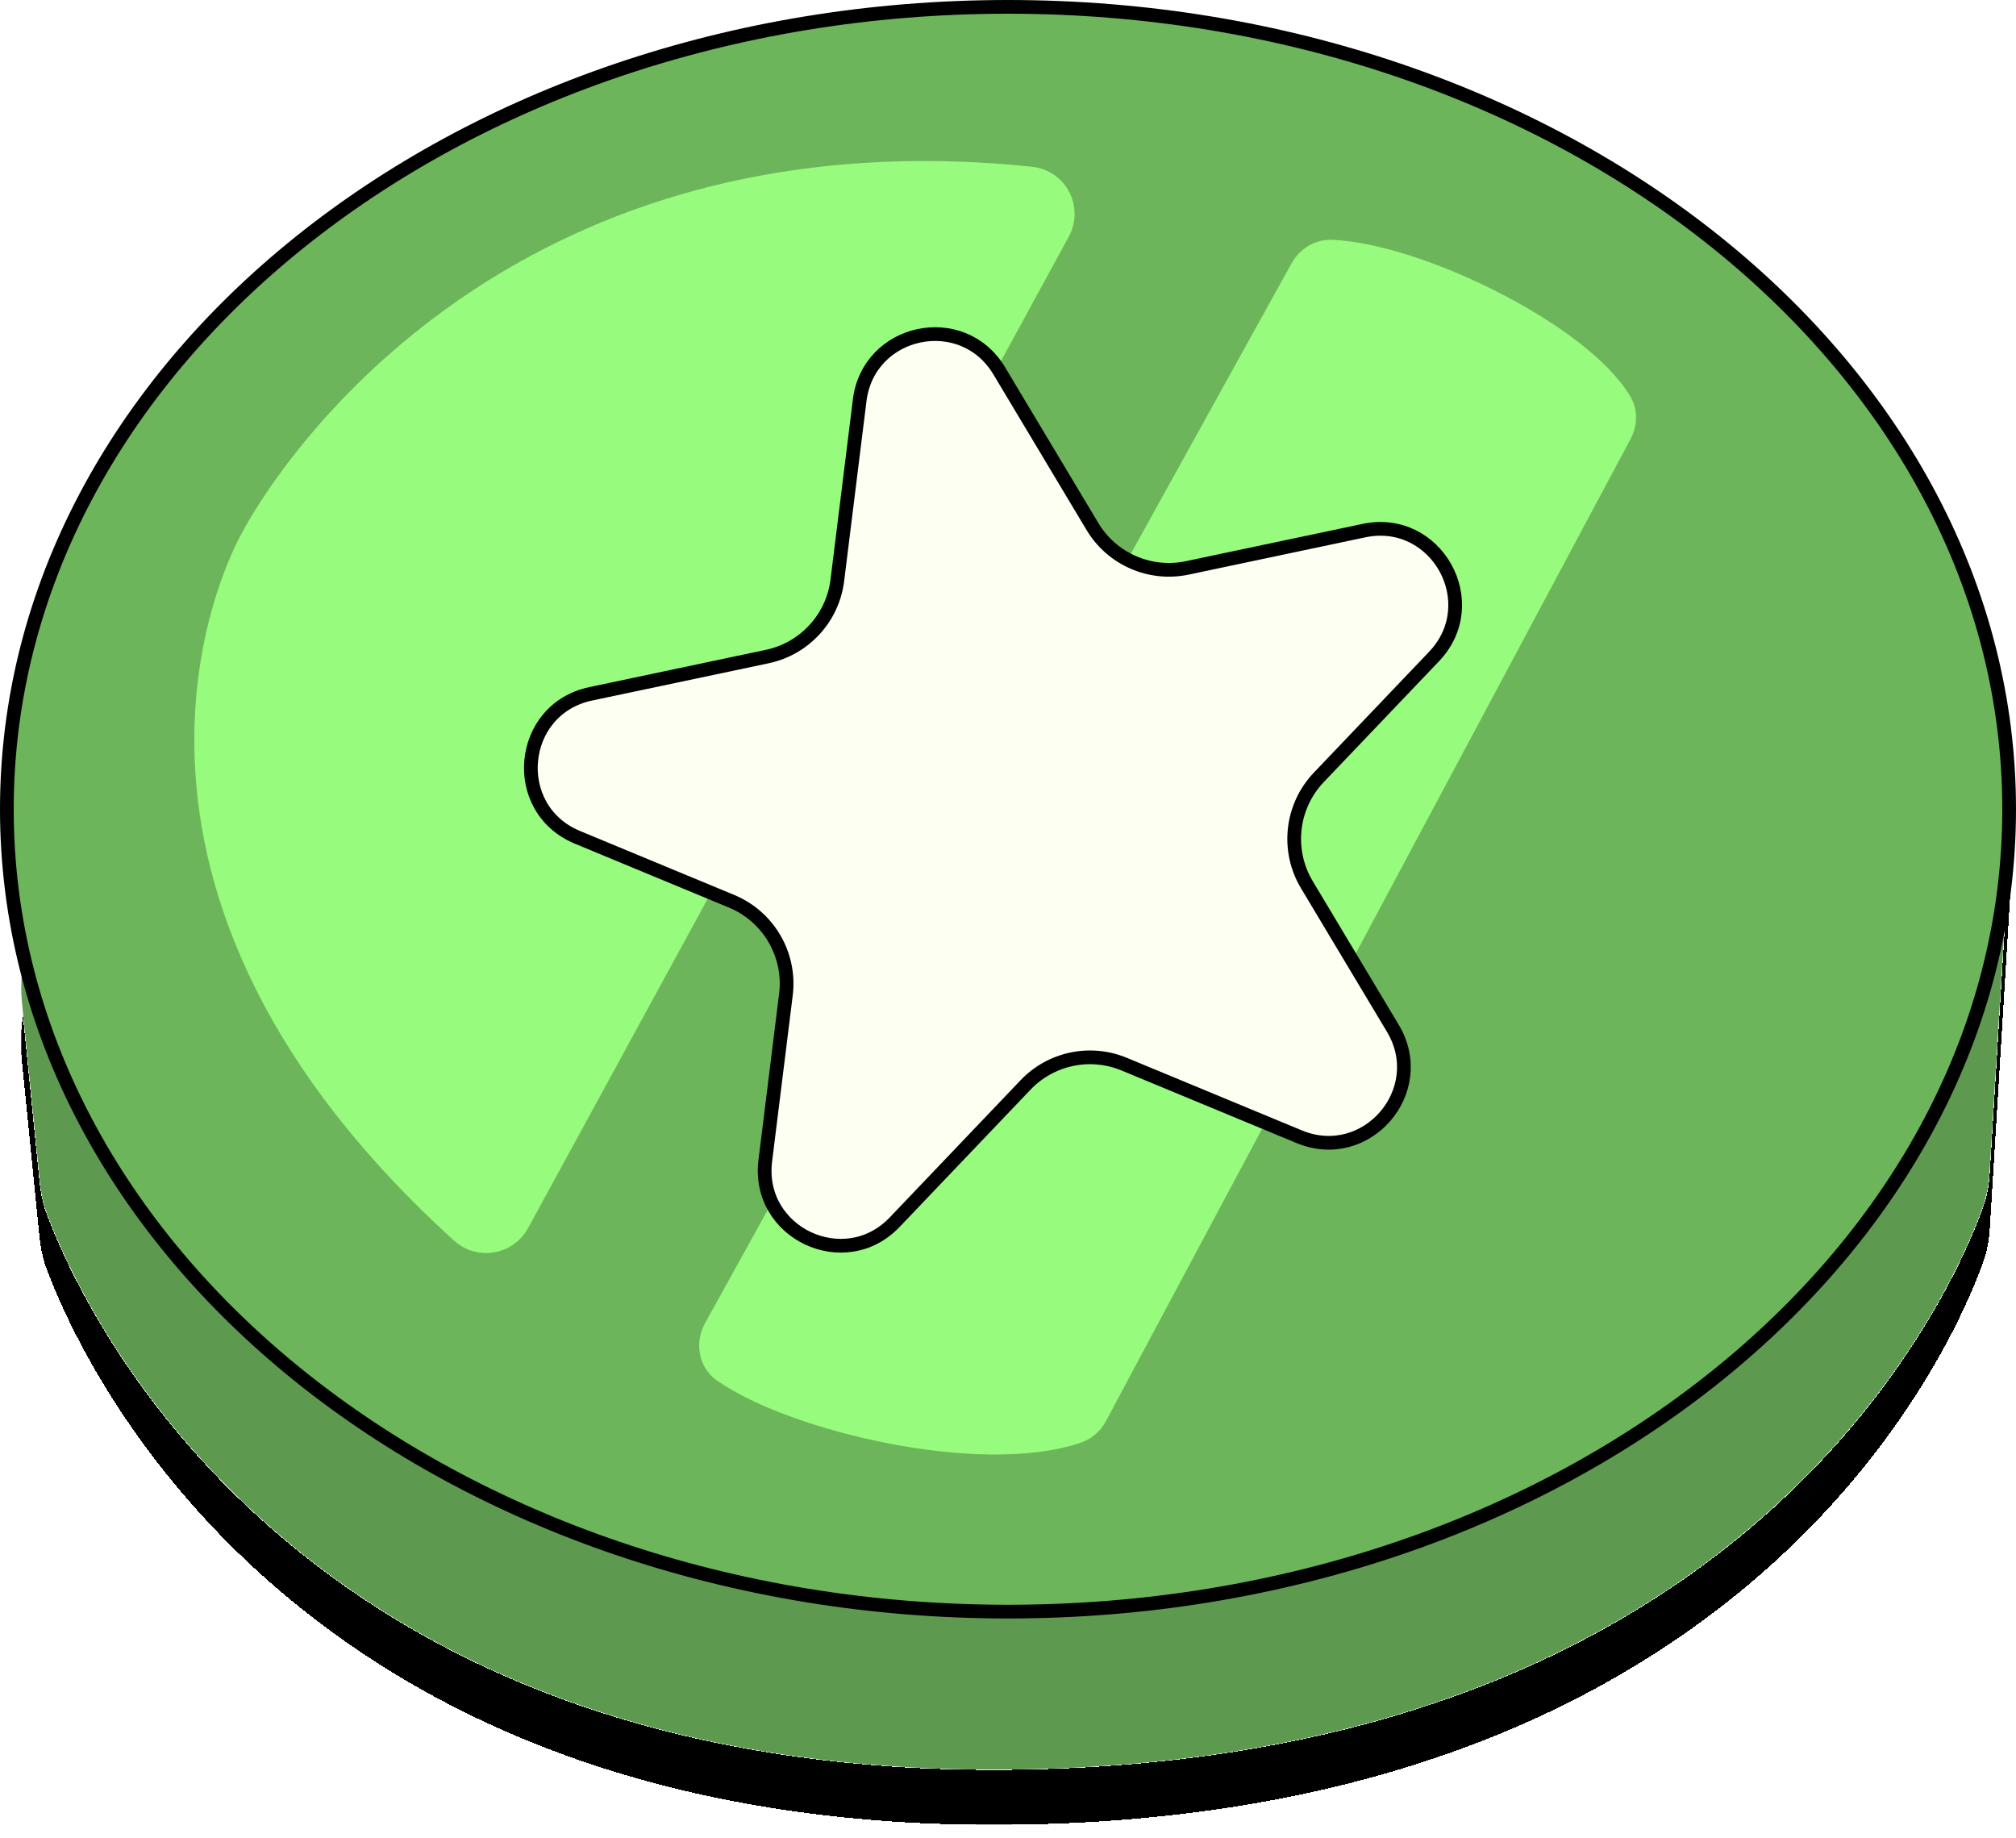
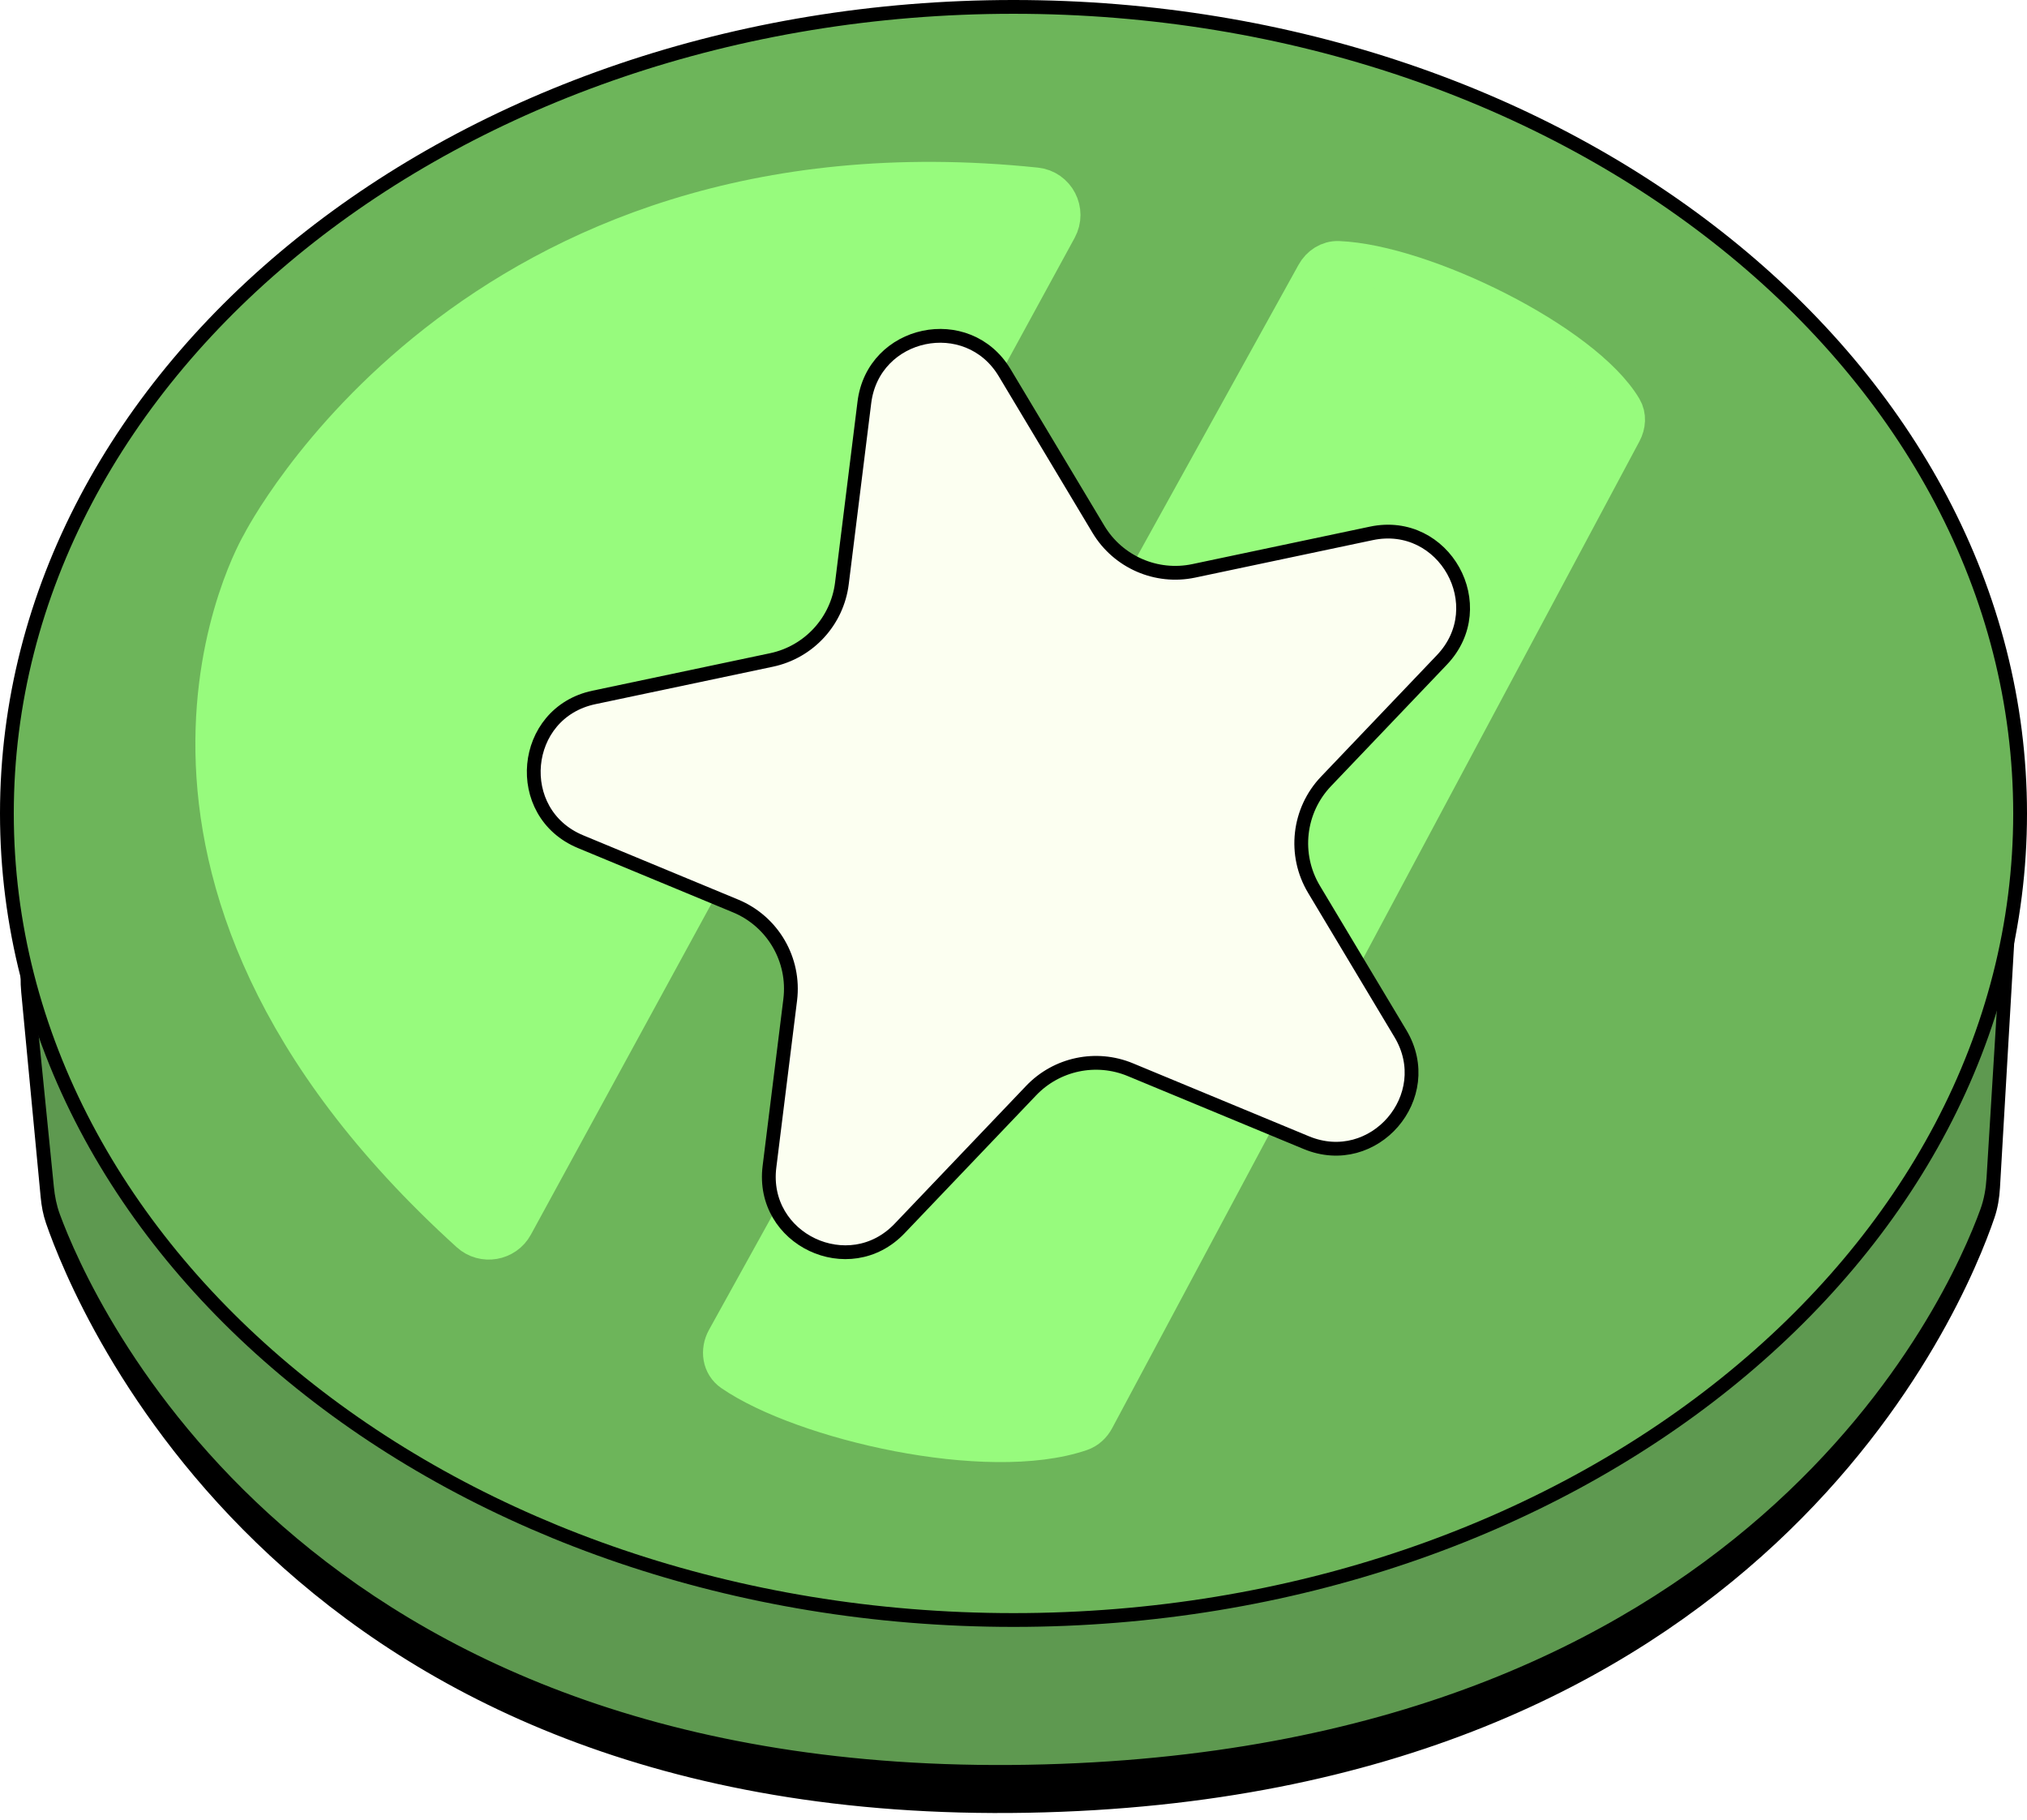
- <svg xmlns="http://www.w3.org/2000/svg" width="147" height="134" viewBox="0 0 147 134" fill="none">
-   <g filter="url(#filter0_d_98_197)">
-     <path d="M4.404 86.037L3.099 72.995C2.511 67.108 7.134 62 13.05 62H145L143.567 85.404C143.523 86.132 143.401 86.849 143.152 87.535C140.87 93.816 126.484 126.596 74.5 127.5C22.035 128.412 7.034 93.941 4.809 87.898C4.587 87.294 4.468 86.678 4.404 86.037Z" fill="#5E9950" />
-     <path d="M4.404 86.037L3.099 72.995C2.511 67.108 7.134 62 13.05 62H145L143.567 85.404C143.523 86.132 143.401 86.849 143.152 87.535C140.87 93.816 126.484 126.596 74.5 127.5C22.035 128.412 7.034 93.941 4.809 87.898C4.587 87.294 4.468 86.678 4.404 86.037Z" stroke="#5E9950" stroke-width="3" />
-   </g>
+ <svg xmlns="http://www.w3.org/2000/svg" width="147" height="132" viewBox="0 0 147 132" fill="none">
+   <path d="M3.448 86.793L2.039 71.945C1.482 66.075 6.098 61 11.994 61H146L144.54 86.132C144.499 86.826 144.391 87.505 144.167 88.163C141.988 94.566 127.544 130.009 74.514 130.981C21.008 131.961 5.93 94.7 3.811 88.561C3.611 87.981 3.506 87.403 3.448 86.793Z" fill="black" stroke="black" />
+   <path d="M4.404 86.037L3.099 72.995C2.511 67.108 7.134 62 13.05 62H145L143.567 85.404C143.523 86.132 143.401 86.849 143.152 87.535C140.87 93.816 126.484 126.596 74.5 127.5C22.035 128.412 7.034 93.941 4.809 87.898C4.587 87.294 4.468 86.678 4.404 86.037Z" fill="#5E9950" stroke="#5E9950" />
  <path d="M73.5 0.5C113.925 0.5 146.5 26.788 146.5 59C146.5 91.212 113.925 117.5 73.5 117.5C33.075 117.5 0.5 91.212 0.5 59C0.5 26.788 33.075 0.5 73.5 0.5Z" fill="#6DB55A" stroke="black" />
  <path d="M19 39.5C19 39.5 5.085 63.011 34.13 89.352C35.072 90.206 36.574 89.949 37.183 88.832L76.615 16.539C77.285 15.312 76.502 13.793 75.111 13.649C34.281 9.415 19 39.5 19 39.5Z" fill="#97FB7D" />
  <path d="M95.482 19.936L52.729 97.182C52.297 97.963 52.428 98.941 53.163 99.445C58.3 102.97 71.644 106.055 78.345 103.752C78.775 103.604 79.117 103.282 79.331 102.881L117.569 31.307C117.843 30.794 117.895 30.183 117.598 29.684C114.754 24.914 103.16 19.233 97.065 18.983C96.398 18.955 95.806 19.351 95.482 19.936Z" fill="#97FB7D" />
  <path d="M19 39.5C19 39.5 5.085 63.011 34.13 89.352C35.072 90.206 36.574 89.949 37.183 88.832L76.615 16.539C77.285 15.312 76.502 13.793 75.111 13.649C34.281 9.415 19 39.5 19 39.5Z" stroke="#97FB7D" stroke-width="3" />
  <path d="M95.482 19.936L52.729 97.182C52.297 97.963 52.428 98.941 53.163 99.445C58.3 102.97 71.644 106.055 78.345 103.752C78.775 103.604 79.117 103.282 79.331 102.881L117.569 31.307C117.843 30.794 117.895 30.183 117.598 29.684C114.754 24.914 103.16 19.233 97.065 18.983C96.398 18.955 95.806 19.351 95.482 19.936Z" stroke="#97FB7D" stroke-width="3" />
  <path d="M62.685 29.185C63.33 23.994 70.175 22.549 72.862 27.038L79.656 38.384C81.081 40.764 83.86 41.977 86.575 41.404L99.45 38.687C104.737 37.571 108.295 43.953 104.566 47.865L96.164 56.675C94.147 58.791 93.79 61.992 95.291 64.5L101.563 74.973C104.286 79.521 99.633 84.909 94.737 82.878L81.972 77.585C79.49 76.555 76.632 77.159 74.778 79.103L65.241 89.103C61.583 92.939 55.15 89.891 55.802 84.631L57.307 72.516C57.667 69.615 56.046 66.831 53.347 65.711L42.102 61.047C37.11 58.976 37.785 51.701 43.073 50.585L55.948 47.868C58.662 47.295 60.715 45.062 61.056 42.309L62.685 29.185Z" fill="#FCFFF1" stroke="black" />
-   <defs>
-     <filter id="filter0_d_98_197" x="1.549" y="60.5" width="145.046" height="72.518" filterUnits="userSpaceOnUse" color-interpolation-filters="sRGB">
-       <feFlood flood-opacity="0" result="BackgroundImageFix" />
-       <feColorMatrix in="SourceAlpha" type="matrix" values="0 0 0 0 0 0 0 0 0 0 0 0 0 0 0 0 0 0 127 0" result="hardAlpha" />
-       <feOffset dy="4" />
-       <feComposite in2="hardAlpha" operator="out" />
-       <feColorMatrix type="matrix" values="0 0 0 0 0 0 0 0 0 0 0 0 0 0 0 0 0 0 1 0" />
-       <feBlend mode="normal" in2="BackgroundImageFix" result="effect1_dropShadow_98_197" />
-       <feBlend mode="normal" in="SourceGraphic" in2="effect1_dropShadow_98_197" result="shape" />
-     </filter>
-   </defs>
</svg>
